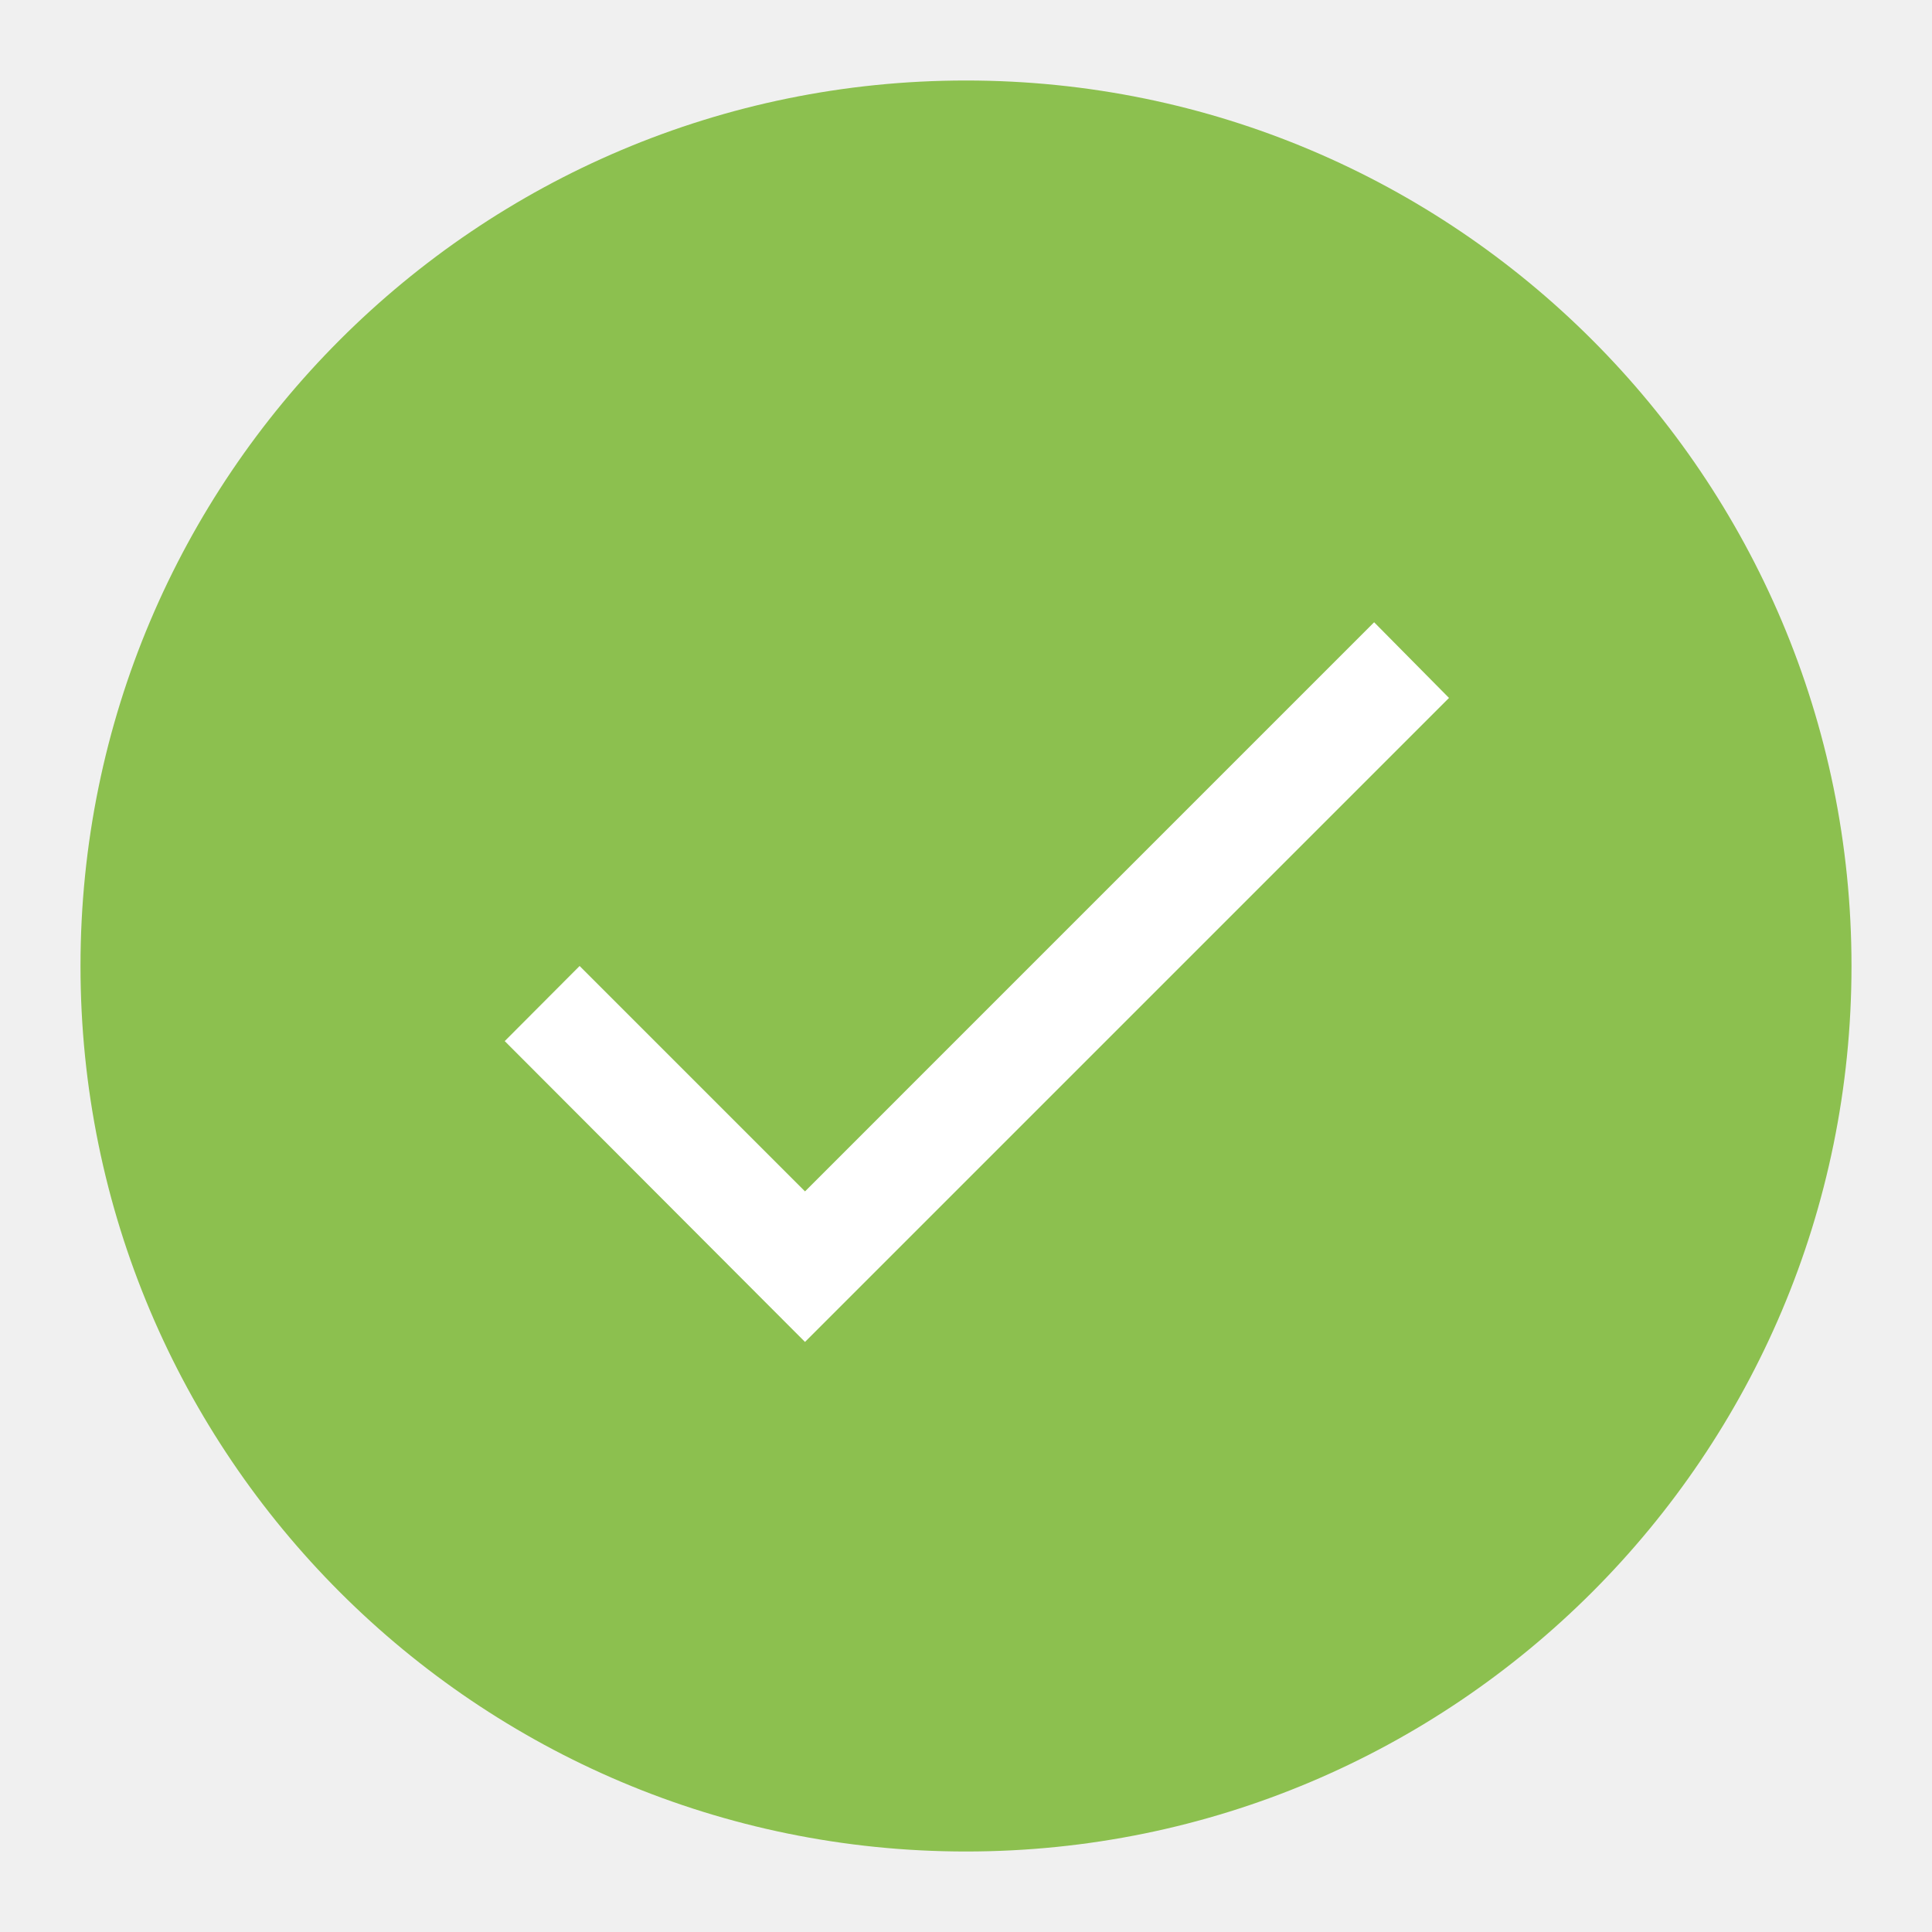
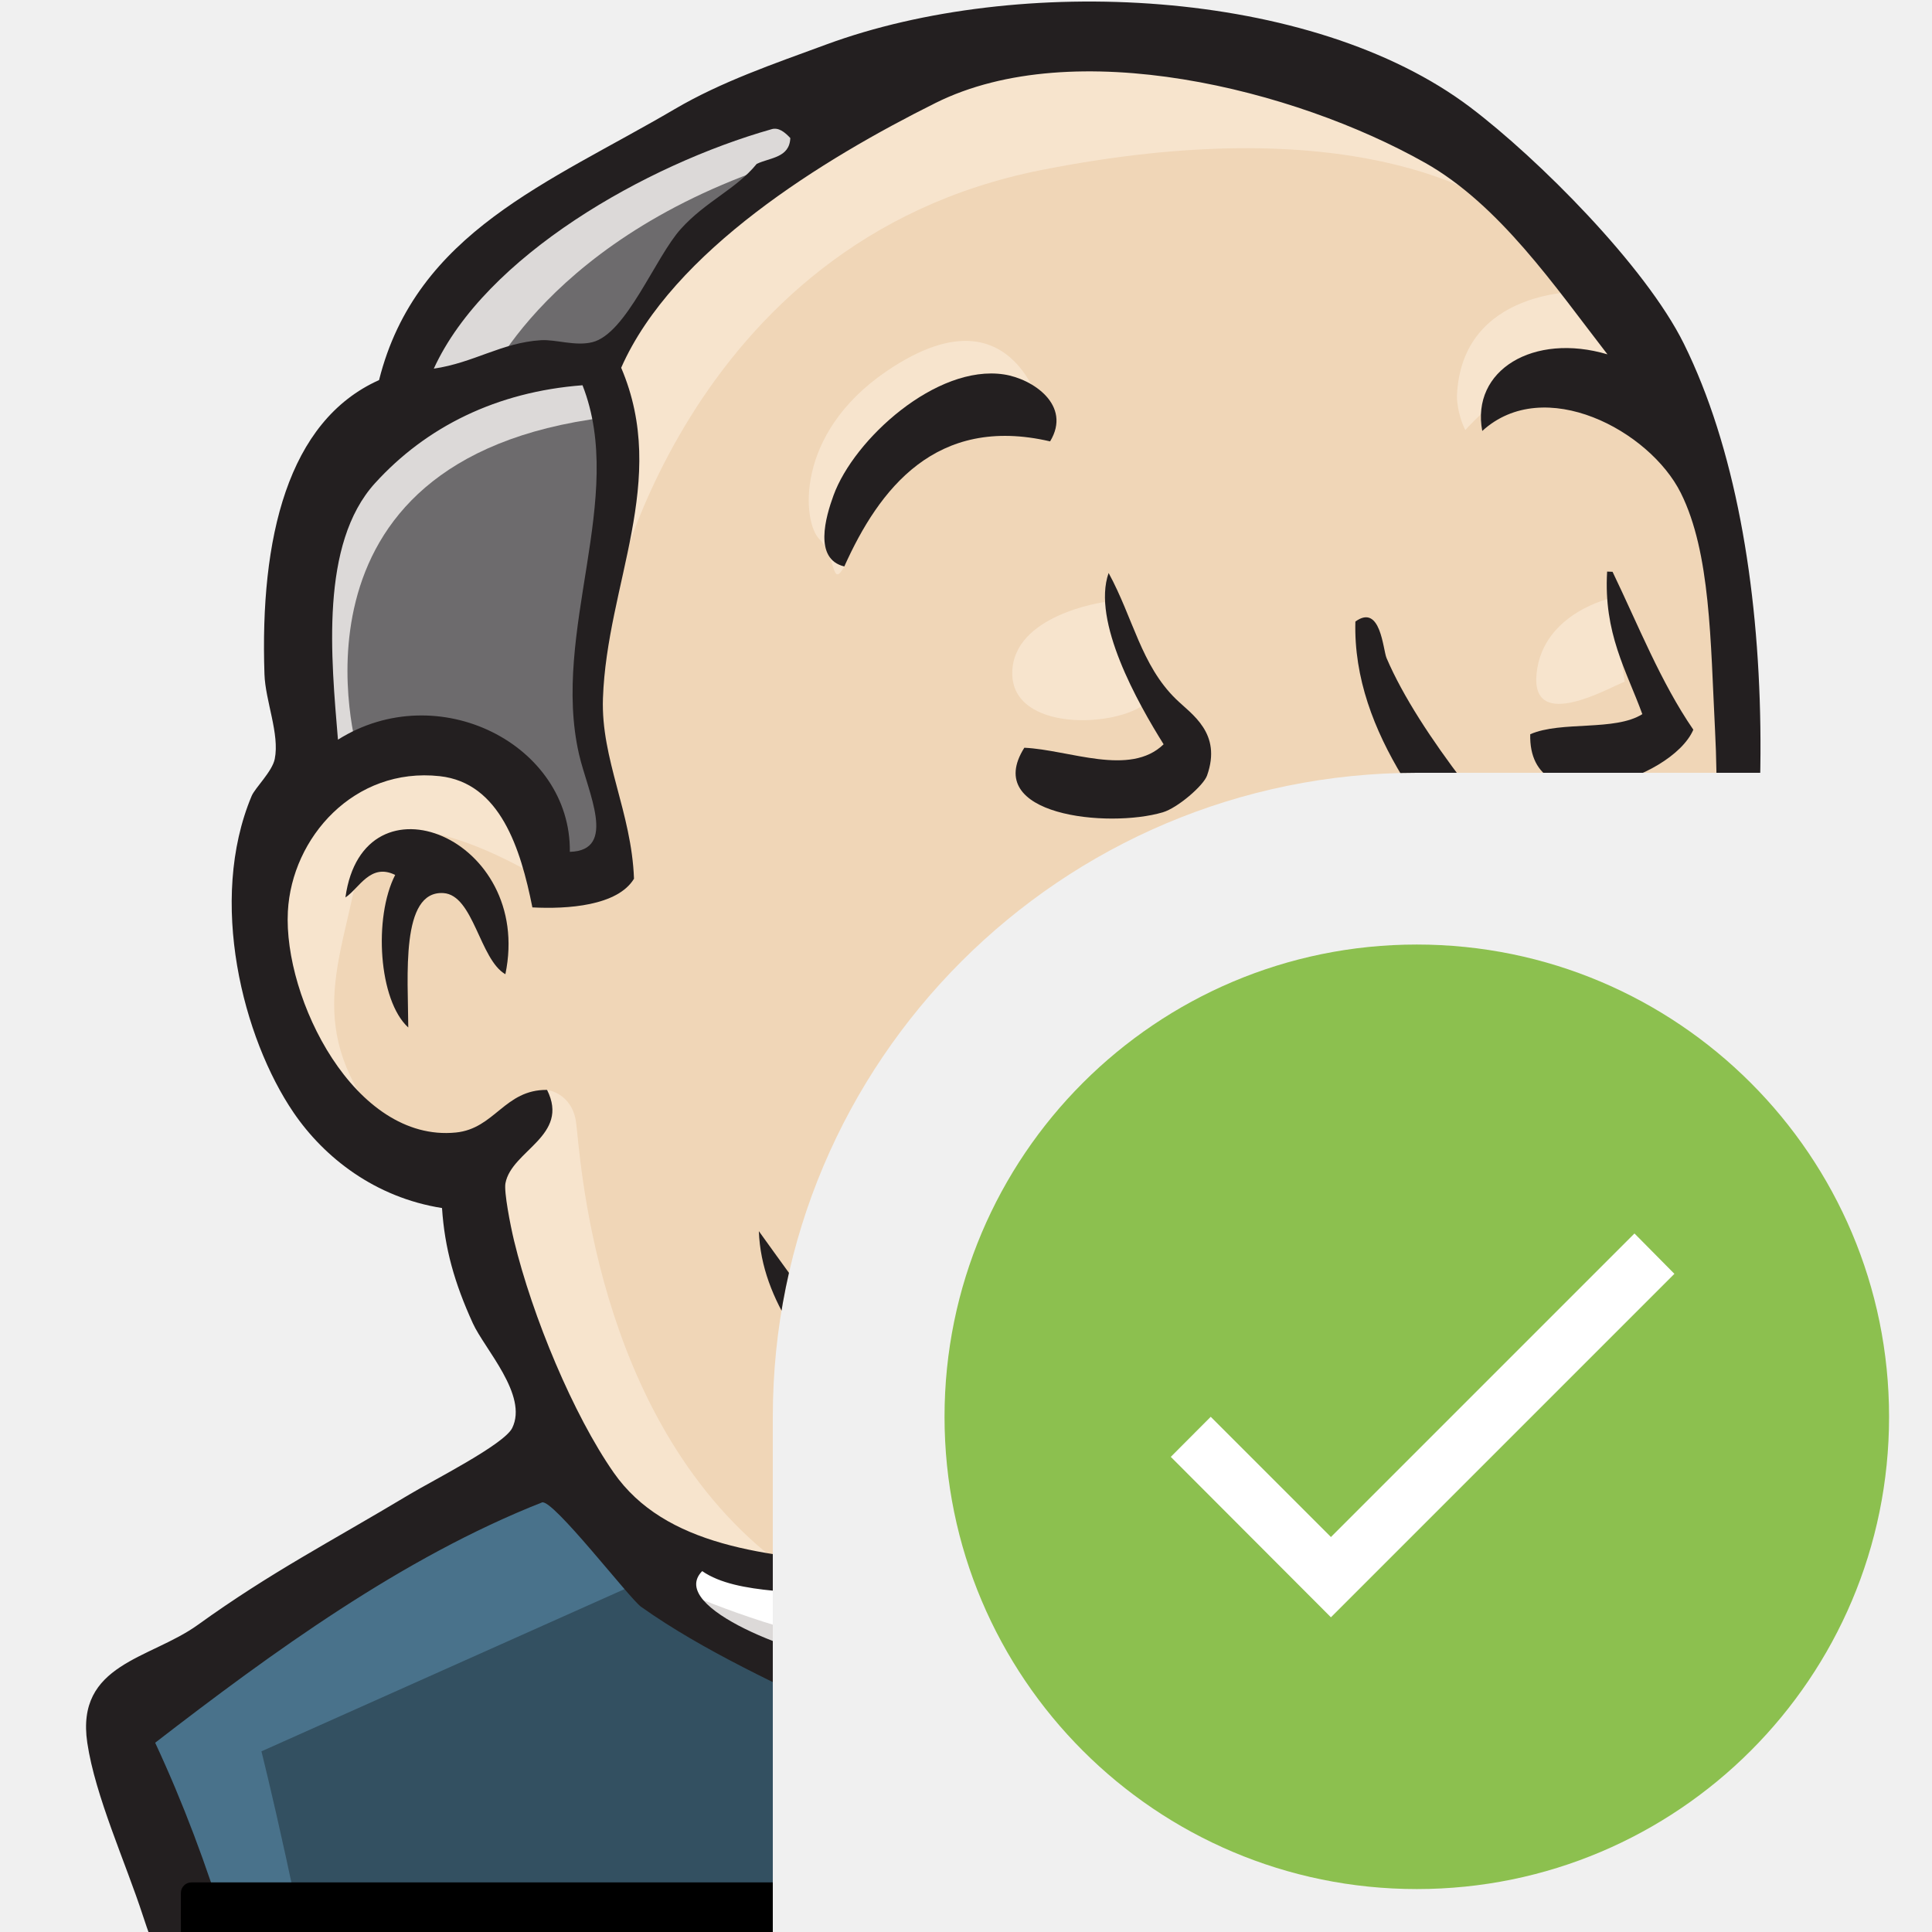
- <svg xmlns="http://www.w3.org/2000/svg" viewBox="0 0 24 24">
-   <g transform="translate(12 12)">
+ <svg xmlns="http://www.w3.org/2000/svg" version="1.1" width="180" height="180" xml:space="preserve">
+   <defs>
+     <clipPath id="cut-status">
+       <path d="M 0 0 V 180 H 72 V 132 A 60 60, 0, 0, 1, 132 72 H 180 V 0 Z" />
+     </clipPath>
+   </defs>
+   <g clip-path="url(#cut-status)">
+     <g transform="matrix(1.25,0,0,-1.25,0,180)" style="display:inline">
+       <path style="fill:#f0d6b7;fill-opacity:1;fill-rule:evenodd;stroke:none" d="m 107.965,30.661 -12.506,-1.876 -16.883,-1.876 -10.943,-0.312 -10.629,0.312 -8.129,2.501 -7.191,7.816 -5.628,15.945 -1.25,3.439 -7.503,2.501 -4.377,7.191 -3.126,10.317 3.44,9.067 8.128,2.814 6.565,-3.127 3.127,-6.878 3.752,0.626 1.25,1.563 -1.25,7.191 -0.313,9.067 1.876,12.505 -0.073,7.143 5.701,9.114 10.005,7.191 17.508,7.503 19.383,-2.814 16.883,-12.193 7.817,-12.505 5.002,-9.067 1.25,-22.51 -3.752,-19.384 -6.878,-17.195 -6.565,-9.067" />
+       <path style="fill:#335061;fill-opacity:1;fill-rule:evenodd;stroke:none" d="m 97.334,-23.425 -44.709,-1.876 0,-7.503 3.752,-26.262 -1.876,-2.189 -31.264,10.63 -2.189,3.752 -3.126,35.328 -7.19,21.26 -1.564,5.002 25.011,17.195 7.817,3.127 6.878,-8.441 5.94,-5.315 6.879,-2.188 3.126,-0.938 3.752,-16.257 2.814,-3.439 7.191,2.501 -5.003,-9.693 27.2,-12.818 -3.438,-1.876" />
+       <path style="fill:#6d6b6d;fill-opacity:1;fill-rule:evenodd;stroke:none" d="m 23.238,85.687 8.128,2.814 6.565,-3.127 3.127,-6.878 3.752,0.626 0.938,3.752 -1.876,7.19 1.876,17.196 -1.564,9.379 5.628,6.566 12.193,9.692 -3.439,4.69 -17.195,-8.441 -7.191,-5.628 -4.064,-8.754 -6.253,-8.441 -1.876,-10.005 1.251,-10.63" />
+       <path style="fill:#dcd9d8;fill-opacity:1;fill-rule:evenodd;stroke:none" d="m 36.055,115.075 c 0,0 4.69,11.567 23.448,17.195 18.759,5.628 0.938,4.065 0.938,4.065 l -20.321,-7.817 -7.817,-7.816 -3.438,-6.253 7.19,0.626" />
+       <path style="fill:#dcd9d8;fill-opacity:1;fill-rule:evenodd;stroke:none" d="m 26.676,87.875 c 0,0 -6.565,21.886 18.446,25.012 l -0.938,3.752 -17.195,-4.065 -5.003,-16.257 1.251,-10.63 3.438,2.188" />
+       <path style="fill:#f7e4cd;fill-opacity:1;fill-rule:evenodd;stroke:none" d="m 36.681,58.799 4.094,3.966 c 0,0 1.848,-0.215 2.16,-2.403 0.312,-2.189 1.25,-21.886 14.694,-32.516 1.226,-0.97 -10.004,1.564 -10.004,1.564 L 37.619,45.042" />
+       <path style="fill:#f7e4cd;fill-opacity:1;fill-rule:evenodd;stroke:none" d="m 94.209,64.739 c 0,0 0.729,9.477 3.281,8.748 2.552,-0.729 2.552,-3.281 2.552,-3.281 0,0 -6.198,-4.01 -5.833,-5.467" />
+       <path style="fill:#f7e4cd;fill-opacity:1;fill-rule:nonzero;stroke:none" d="m 120.157,99.442 c 0,0 -5.153,-1.088 -5.628,-5.628 -0.475,-4.541 5.628,-0.938 6.566,-0.626" />
+       <path style="fill:#f7e4cd;fill-opacity:1;fill-rule:nonzero;stroke:none" d="m 82.327,99.129 c 0,0 -6.879,-0.938 -6.879,-5.314 0,-4.377 7.817,-4.065 10.005,-2.189" />
+       <path style="fill:#f7e4cd;fill-opacity:1;fill-rule:evenodd;stroke:none" d="m 39.807,78.808 c 0,0 -11.881,7.191 -13.131,0.312 -1.25,-6.878 -4.065,-11.881 1.876,-19.071 l -4.064,1.25 -3.752,9.692 -1.25,9.379 7.19,7.504 8.129,-0.626 4.69,-3.752 0.313,-4.69" />
+       <path style="fill:#f7e4cd;fill-opacity:1;fill-rule:evenodd;stroke:none" d="m 45.435,98.504 c 0,0 5.315,27.512 32.203,32.827 22.136,4.375 33.765,-0.938 38.142,-5.94 0,0 -19.696,23.447 -38.455,16.257 -18.759,-7.191 -32.514,-20.322 -32.202,-28.762 0.532,-14.377 0.313,-14.382 0.313,-14.382" />
+       <path style="fill:#f7e4cd;fill-opacity:1;fill-rule:evenodd;stroke:none" d="m 117.969,122.266 c 0,0 -9.066,0.312 -9.379,-7.817 0,0 -9.4e-4,-1.25 0.625,-2.501 0,0 7.192,8.129 11.568,3.752" />
+       <path style="fill:#f7e4cd;fill-opacity:1;fill-rule:evenodd;stroke:none" d="m 78.268,111.102 c 0,0 -1.561,12.477 -12.199,5.223 -6.878,-4.69 -6.252,-11.255 -5.002,-12.505 1.25,-1.251 0.91,-3.77 1.862,-2.041 0.951,1.729 0.638,7.356 4.078,8.919 3.439,1.564 9.077,3.31 11.261,0.404" />
+       <path style="fill:#49728b;fill-opacity:1;fill-rule:evenodd;stroke:none" d="M 48.874,26.597 19.486,13.466 c 0,0 12.193,-48.46 5.94,-63.467 l -4.377,1.563 -0.313,18.446 L 12.608,5.024 9.169,14.716 39.807,35.35 48.874,26.597" />
+       <path style="fill:#49728b;fill-opacity:1;fill-rule:evenodd;stroke:none" d="m 51.896,-0.206 4.169,-5.087 0,-18.759 -5.003,0 c 0,0 -0.625,13.131 -0.625,14.695 0,1.563 0.625,7.191 0.625,7.191" />
+       <path style="fill:#49728b;fill-opacity:1;fill-rule:evenodd;stroke:none" d="m 52,-26.866 -14.069,-0.625 4.065,-2.814 10.004,-1.563" />
+       <path style="fill:#335061;fill-opacity:1;fill-rule:evenodd;stroke:none" d="m 100.148,-23.739 11.567,0.313 2.814,-28.764 -11.881,-1.563 -2.501,30.014" />
+       <path style="fill:#335061;fill-opacity:1;fill-rule:evenodd;stroke:none" d="m 103.274,-23.739 17.508,0.938 c 0,0 7.19,18.133 7.19,19.071 0,0.938 6.253,26.262 6.253,26.262 l -14.069,14.694 -2.814,2.501 -7.503,-7.503 0,-29.076 -6.566,-26.887" />
+       <path style="fill:#49728b;fill-opacity:1;fill-rule:evenodd;stroke:none" d="m 111.09,-21.55 -10.942,-2.188 1.563,-8.755 c 4.064,-1.876 10.943,3.127 10.943,3.127" />
+       <path style="fill:#49728b;fill-opacity:1;fill-rule:evenodd;stroke:none" d="m 111.403,33.162 21.885,-16.257 0.626,7.503 -16.57,15.319 -5.94,-6.565" />
+       <path style="fill:#ffffff;fill-opacity:1;fill-rule:evenodd;stroke:none" d="m 62.85,-85.332 -6.473,26.266 -3.219,19.38 -0.532,14.385 29.296,1.56 18.226,0.003 -1.657,-32.83 2.814,-25.324 -0.312,-4.69 -23.76,-1.876 -14.382,3.126" />
+       <path style="fill:#dcd9d8;fill-opacity:1;fill-rule:evenodd;stroke:none" d="m 96.083,-23.426 c 0,0 -1.563,-32.515 3.127,-55.65 0,0 -9.379,-5.941 -23.136,-7.503 l 26.262,0.938 3.126,1.876 -3.752,51.273 -0.938,10.944" />
+       <path style="fill:#ffffff;fill-opacity:1;fill-rule:evenodd;stroke:none" d="m 115.062,-49.691 12.193,3.439 23.135,1.25 3.439,10.629 -6.253,18.446 -7.19,0.938 -10.005,-3.126 -9.599,-4.687 -5.096,0.935 -3.971,-1.56" />
+       <path style="fill:#dcd9d8;fill-opacity:1;fill-rule:evenodd;stroke:none" d="m 114.841,-43.435 c 0,0 8.128,3.751 9.379,3.438 l -3.438,17.196 4.064,1.563 c 0,0 2.814,-16.257 2.814,-18.133 0,0 17.507,-0.938 19.071,-0.938 0,0 3.752,7.191 2.814,14.694 l 3.439,-10.005 0.312,-5.628 -5.002,-7.503 -5.628,-1.25 -9.379,0.313 -3.126,4.064 -10.943,-1.563 -3.439,-1.251" />
+       <path style="fill:#ffffff;fill-opacity:1;fill-rule:nonzero;stroke:none" d="M 102.556,-21.241 95.678,-3.733 88.487,6.585 c 0,0 1.563,4.377 3.752,4.377 2.189,0 7.191,0 7.191,0 L 106.307,8.46 105.683,-3.107 102.556,-21.241" />
+       <path style="fill:#dcd9d8;fill-opacity:1;fill-rule:evenodd;stroke:none" d="m 103.9,-15.297 c 0,0 -8.755,16.882 -8.755,19.383 0,0 1.563,3.752 3.752,2.814 2.189,-0.938 6.879,-3.438 6.879,-3.438 l 0,5.94 -10.63,2.189 -7.19,-0.938 12.193,-28.763 2.501,-0.313" />
+       <path style="fill:#ffffff;fill-opacity:1;fill-rule:nonzero;stroke:none" d="m 65.664,25.968 -8.661,0.942 -8.129,2.501 0,-2.814 3.972,-4.38 12.506,-5.628" />
+       <path style="fill:#dcd9d8;fill-opacity:1;fill-rule:evenodd;stroke:none" d="m 51.689,25.031 c 0,0 9.693,-4.065 12.819,-3.127 l 0.311,-3.748 -8.752,1.872 -5.315,3.752 0.938,1.251" />
+       <path style="fill:#d33833;fill-opacity:1;fill-rule:evenodd;stroke:none" d="m 115.028,9.897 c -5.305,0.156 -10.098,0.786 -14.294,1.97 0.285,1.72 -0.249,3.408 0.18,4.647 1.17,0.842 3.13,0.829 4.898,1.027 -1.529,0.751 -3.677,1.049 -5.441,0.614 -0.041,1.194 -0.577,1.934 -0.901,2.868 2.983,1.065 10.024,8.044 13.985,5.733 1.887,-1.099 2.689,-7.378 2.835,-10.431 0.122,-2.532 -0.23,-5.087 -1.262,-6.429" />
+       <path style="fill:none;stroke:#d33833;stroke-width:2;stroke-linecap:butt;stroke-linejoin:miter;stroke-miterlimit:4;stroke-opacity:1;stroke-dasharray:none" d="m 115.028,9.897 c -5.305,0.156 -10.098,0.786 -14.294,1.97 0.285,1.72 -0.249,3.408 0.18,4.647 1.17,0.842 3.13,0.829 4.898,1.027 -1.529,0.751 -3.677,1.049 -5.441,0.614 -0.041,1.194 -0.577,1.934 -0.901,2.868 2.983,1.065 10.024,8.044 13.985,5.733 1.887,-1.099 2.689,-7.378 2.835,-10.431 0.122,-2.532 -0.23,-5.087 -1.262,-6.429 z" />
+       <path style="fill:#d33833;fill-opacity:1;fill-rule:evenodd;stroke:none" d="m 89.66,18.569 c -0.014,-0.401 -0.031,-0.806 -0.047,-1.211 -1.656,-1.088 -4.33,-1.075 -6.148,-1.989 2.68,-0.117 4.789,-0.763 6.614,-1.672 -0.04,-1.011 -0.079,-2.021 -0.118,-3.032 C 86.925,8.586 84.152,5.491 80.577,3.542 78.887,2.62 72.955,0.248 71.157,0.667 70.14,0.904 70.048,2.166 69.641,3.356 68.775,5.905 66.78,9.961 66.606,13.797 c -0.222,4.845 -0.711,12.966 4.511,11.968 4.213,-0.804 9.112,-2.744 12.374,-4.526 1.993,-1.09 3.146,-2.437 6.17,-2.669" />
+       <path style="fill:none;stroke:#d33833;stroke-width:2;stroke-linecap:butt;stroke-linejoin:miter;stroke-miterlimit:4;stroke-opacity:1;stroke-dasharray:none" d="m 89.66,18.569 c -0.014,-0.401 -0.031,-0.806 -0.047,-1.211 -1.656,-1.088 -4.33,-1.075 -6.148,-1.989 2.68,-0.117 4.789,-0.763 6.614,-1.672 -0.04,-1.011 -0.079,-2.021 -0.118,-3.032 C 86.925,8.586 84.152,5.491 80.577,3.542 78.887,2.62 72.955,0.248 71.157,0.667 70.14,0.904 70.048,2.166 69.641,3.356 68.775,5.905 66.78,9.961 66.606,13.797 c -0.222,4.845 -0.711,12.966 4.511,11.968 4.213,-0.804 9.112,-2.744 12.374,-4.526 1.993,-1.09 3.146,-2.437 6.17,-2.669 z" />
+       <path style="fill:#d33833;fill-opacity:1;fill-rule:evenodd;stroke:none" d="m 92.675,12.788 c -0.463,2.639 -0.999,3.392 -0.792,5.695 7.039,4.693 8.361,-8.061 0.792,-5.695" />
+       <path style="fill:none;stroke:#d33833;stroke-width:2;stroke-linecap:butt;stroke-linejoin:miter;stroke-miterlimit:4;stroke-opacity:1;stroke-dasharray:none" d="m 92.675,12.788 c -0.463,2.639 -0.999,3.392 -0.792,5.695 7.039,4.693 8.361,-8.061 0.792,-5.695 z" />
+       <path style="fill:#ef3d3a;fill-opacity:1;fill-rule:evenodd;stroke:none" d="m 102.868,10.649 c 0,0 -2.189,3.127 -0.626,4.065 1.564,0.938 3.127,-9.38e-4 4.065,1.563 0.938,1.564 0,2.501 0.312,4.377 0.312,1.876 1.877,2.189 3.439,2.501 1.563,0.312 5.941,0.938 6.565,-0.626 l -1.876,5.628 -3.752,1.25 -11.881,-6.878 -0.626,-3.439 0,-6.878" />
+       <path style="fill:#ef3d3a;fill-opacity:1;fill-rule:evenodd;stroke:none" d="M 70.041,0.331 C 69.665,5.21 69.268,10.083 68.825,14.957 c -0.662,7.278 1.748,6.008 8.057,6.008 0.964,0 5.933,-1.149 6.289,-1.876 1.705,-3.483 -2.851,-2.709 1.964,-5.335 4.065,-2.216 11.246,1.346 9.603,6.273 -0.919,1.095 -4.789,0.341 -6.176,1.061 -2.442,1.266 -4.885,2.532 -7.327,3.799 C 78.128,26.5 70.946,28.85 67.632,26.597 59.238,20.888 68.162,6.623 71.157,0.667" />
+       <path style="fill:#231f20;fill-opacity:1;fill-rule:evenodd;stroke:none" d="m 78.268,111.102 c -8.521,1.985 -12.755,-3.566 -15.338,-9.323 -2.306,0.559 -1.389,3.695 -0.806,5.294 1.525,4.194 7.672,9.778 12.694,9.021 2.161,-0.325 5.086,-2.302 3.45,-4.992" />
+       <path style="fill:#231f20;fill-opacity:1;fill-rule:evenodd;stroke:none" d="m 119.786,101.398 c 0.134,-0.006 0.27,-0.01 0.404,-0.016 1.926,-4 3.592,-8.238 6.021,-11.769 -1.627,-3.79 -12.322,-7.144 -12.157,-0.339 2.313,1.011 6.306,0.206 8.356,1.498 -1.186,3.254 -2.896,6.023 -2.624,10.626" />
+       <path style="fill:#231f20;fill-opacity:1;fill-rule:evenodd;stroke:none" d="m 82.63,101.294 c 1.827,-3.349 2.422,-6.868 5.019,-9.4 1.17,-1.14 3.444,-2.529 2.317,-5.698 -0.264,-0.748 -2.189,-2.414 -3.301,-2.742 -4.06,-1.199 -13.521,-0.248 -10.317,4.814 3.358,-0.157 7.871,-2.181 10.381,0.257 -1.927,3.081 -5.364,9.177 -4.099,12.768" />
+       <path style="fill:#231f20;fill-opacity:1;fill-rule:evenodd;stroke:none" d="m 118.262,67.253 c -6.113,-3.927 -12.93,-8.197 -22.947,-7.207 -2.14,1.861 -2.956,6.002 -0.877,8.737 1.082,-1.861 0.402,-5.283 3.419,-5.798 5.684,-0.973 12.299,3.477 16.387,5.032 2.535,4.274 -0.219,5.846 -2.502,8.597 -4.676,5.636 -10.947,12.622 -10.72,21.059 1.89,1.37 2.053,-2.092 2.324,-2.722 2.441,-5.714 8.586,-13.021 13.07,-17.912 1.101,-1.204 2.914,-2.36 3.116,-3.156 0.582,-2.316 -1.513,-5.09 -1.27,-6.63" />
+       <path style="fill:#231f20;fill-opacity:1;fill-rule:evenodd;stroke:none" d="m 37.668,71.387 c -1.916,1.094 -2.372,5.911 -4.622,6.048 -3.215,0.195 -2.629,-6.249 -2.616,-10.018 -2.213,2.009 -2.602,8.195 -0.976,11.371 -1.853,0.91 -2.68,-1.004 -3.708,-1.678 1.321,9.595 14.036,4.45 11.922,-5.723" />
+       <path style="fill:#231f20;fill-opacity:1;fill-rule:evenodd;stroke:none" d="m 122.155,63.257 c -2.846,-5.417 -6.871,-11.382 -15.222,-11.555 -0.17,1.749 -0.3,4.411 0.009,5.464 6.384,0.613 10.325,3.862 15.212,6.091" />
+       <path style="fill:#231f20;fill-opacity:1;fill-rule:evenodd;stroke:none" d="m 82.149,59.745 c 5.326,-2.801 15.114,-3.102 22.353,-2.89 0.388,-1.586 0.379,-3.545 0.394,-5.479 -9.305,-0.464 -20.307,1.838 -22.747,8.369" />
+       <path style="fill:#231f20;fill-opacity:1;fill-rule:evenodd;stroke:none" d="m 81.136,54.523 c 3.683,-9.247 16.341,-8.182 27.016,-7.927 -0.47,-1.201 -1.488,-2.619 -2.755,-3.132 -3.421,-1.392 -12.855,-2.448 -17.604,0.074 -3.012,1.601 -4.947,5.219 -6.597,7.339 -0.797,1.024 -4.765,3.64 -0.06,3.646" />
+       <path style="fill:#81b0c4;fill-opacity:1;fill-rule:evenodd;stroke:none" d="m 117.818,3.516 c -4.322,-7.402 -8.457,-15.005 -13.585,-21.534 2.15,6.321 3.07,16.9 3.394,24.965 4.497,2.105 8.348,-0.474 10.191,-3.431" />
+       <path style="fill:#231f20;fill-opacity:1;fill-rule:evenodd;stroke:none" d="m 141.074,-23.089 c -4.839,-0.969 -8.239,-5.671 -12.959,-5.37 2.594,3.657 7.14,5.199 12.959,5.37" />
+       <path style="fill:#231f20;fill-opacity:1;fill-rule:evenodd;stroke:none" d="m 143.209,-30.661 c -3.944,-0.417 -8.576,-1.055 -12.577,-0.726 1.894,2.893 9.19,1.895 12.577,0.726" />
+       <path style="fill:#231f20;fill-opacity:1;fill-rule:evenodd;stroke:none" d="m 144.576,-37.19 c -4.433,-0.096 -9.942,-0.008 -14.155,0.346 2.492,2.677 11.28,0.993 14.155,-0.346" />
+       <path style="fill:#dcd9d8;fill-opacity:1;fill-rule:evenodd;stroke:none" d="m 109.478,-55.057 c 0.636,-5.567 2.843,-11.207 2.566,-17.304 -2.451,-0.827 -3.859,-1.549 -7.142,-1.545 -0.232,5.181 -0.925,13.102 -0.718,18.041 1.615,-0.107 3.997,1.154 5.294,0.808" />
+       <path style="fill:#f0d6b7;fill-opacity:1;fill-rule:evenodd;stroke:none" d="m 102.331,26.985 c -2.226,-1.453 -4.121,-3.267 -6.259,-4.818 -4.74,-0.234 -7.327,0.328 -10.81,3.05 0.057,0.219 0.407,0.121 0.42,0.389 5.074,-2.261 11.524,0.921 16.648,1.379" />
+       <path style="fill:#81b0c4;fill-opacity:1;fill-rule:evenodd;stroke:none" d="m 75.694,-7.603 c 1.394,6.041 6.857,9.17 11.817,12.497 5.12,-6.498 8.234,-14.855 11.663,-22.919 -8.102,2.442 -16.38,6.405 -23.481,10.422" />
+       <path style="fill:#231f20;fill-opacity:1;fill-rule:evenodd;stroke:none" d="m 104.184,-55.865 c -0.207,-4.939 0.486,-12.86 0.718,-18.041 3.284,-0.004 4.692,0.718 7.142,1.545 0.277,6.097 -1.93,11.737 -2.566,17.304 -1.297,0.346 -3.679,-0.914 -5.294,-0.808 z m -51.13,28.09 c 2.165,-19.906 5.301,-36.639 11.054,-54.266 12.766,-3.876 28.157,-4.214 39.441,-0.716 -2.072,9.949 -1.167,22.061 -2.378,32.677 -0.913,7.98 -0.447,16.009 -1.699,24.15 -13.673,2.845 -33,0.665 -46.418,-1.845 z m 49.651,1.72 c -0.115,-8.549 0.383,-16.982 1.035,-25.542 3.283,0.493 5.51,0.822 8.56,1.49 -0.99,8.241 -0.869,17.513 -2.886,24.803 -2.332,-0.022 -4.385,0.027 -6.71,-0.751 z m 16.653,1.378 c -1.558,0.357 -3.372,0.014 -4.86,-0.015 0.7,-6.969 2.397,-14.659 2.995,-21.974 2.342,-0.073 3.593,1.032 5.52,1.403 0.103,6.421 -0.561,15.268 -3.654,20.586 z m 25.215,-23.038 c 4.882,1.186 7.952,7.165 6.586,13.305 -0.916,4.127 -2.548,11.898 -4.295,14.538 -1.291,1.953 -4.79,4.509 -7.584,2.72 -4.545,-2.91 -12.552,-3.755 -15.867,-7.278 1.662,-5.534 2.178,-13.135 2.863,-20.146 5.678,-0.354 12.665,1.563 17.387,-0.471 -3.297,-1.068 -7.575,-1.076 -10.423,-2.633 2.328,-1.124 7.778,-0.897 11.332,-0.034 z M 99.174,-18.026 C 95.745,-9.961 92.631,-1.605 87.511,4.893 82.551,1.567 77.088,-1.562 75.694,-7.603 82.794,-11.621 91.073,-15.583 99.174,-18.026 z m 8.453,24.972 c -0.325,-8.065 -1.245,-18.644 -3.394,-24.965 5.128,6.529 9.263,14.132 13.585,21.534 -1.842,2.957 -5.693,5.535 -10.191,3.431 z M 98.045,10.351 C 96.103,10.56 94.454,8.118 91.928,9.174 91.349,8.535 90.823,7.841 90.233,7.217 c 5.579,-6.723 8.114,-16.262 12.423,-24.163 2.312,7.59 2.046,15.904 2.555,24.188 -3.177,-0.202 -4.939,2.873 -7.166,3.109 z m -6.161,8.132 c -0.207,-2.303 0.328,-3.056 0.792,-5.695 7.569,-2.366 6.248,10.388 -0.792,5.695 z M 83.49,21.239 C 80.229,23.021 75.329,24.961 71.117,25.765 65.895,26.764 66.384,18.643 66.606,13.797 66.78,9.961 68.775,5.905 69.641,3.356 70.048,2.166 70.14,0.904 71.157,0.667 72.955,0.248 78.887,2.62 80.577,3.542 c 3.575,1.949 6.348,5.044 9.384,7.123 0.039,1.011 0.078,2.021 0.118,3.032 -1.825,0.91 -3.935,1.555 -6.614,1.672 1.818,0.914 4.492,0.901 6.148,1.989 0.016,0.405 0.033,0.809 0.047,1.211 -3.024,0.233 -4.177,1.579 -6.17,2.669 z m -31.152,5.659 c -2.707,-2.748 7.592,-6.494 10.871,-6.696 -0.018,1.739 0.991,3.378 0.788,4.626 -3.895,0.684 -9.013,0.233 -11.659,2.07 z m 33.345,-1.291 c -0.013,-0.268 -0.363,-0.171 -0.42,-0.389 3.483,-2.722 6.069,-3.285 10.81,-3.05 2.138,1.551 4.033,3.365 6.259,4.818 -5.124,-0.458 -11.574,-3.64 -16.648,-1.379 z m 30.606,-9.281 c -0.146,3.053 -0.948,9.331 -2.835,10.431 -3.961,2.312 -11.002,-4.668 -13.985,-5.733 0.325,-0.934 0.86,-1.674 0.901,-2.868 1.764,0.434 3.912,0.137 5.441,-0.614 -1.768,-0.198 -3.728,-0.185 -4.898,-1.027 -0.429,-1.239 0.105,-2.927 -0.18,-4.647 4.196,-1.184 8.989,-1.814 14.294,-1.97 1.032,1.341 1.383,3.896 1.262,6.429 z M 47.781,24.239 C 46.931,24.845 41.181,32.327 40.393,32.016 29.988,27.913 20.259,20.818 11.565,14.107 c 8.289,-17.787 11.635,-39.579 12.227,-60.582 9.496,-4.441 17.836,-10.844 30.722,-11.512 -1.491,10.55 -2.852,19.962 -3.699,29.895 -3.238,1.365 -7.883,-0.062 -10.913,0.423 -0.026,3.651 4.627,1.599 5.015,4.054 0.292,1.857 -2.56,1.998 -1.631,4.922 2.369,-0.861 3.613,-2.763 6.139,-3.477 2.308,5.05 -0.032,13.985 0.3,18.205 0.063,0.792 0.396,4.39 2.171,3.759 1.571,-0.559 -0.09,-9.569 0.082,-13.563 0.157,-3.68 -0.444,-7.241 1.046,-9.552 12.451,1.695 25.104,2.79 38.576,3.16 -2.964,1.272 -6.485,2.475 -10.345,4.651 -2.093,1.18 -8.689,3.634 -9.293,5.622 -0.964,3.167 2.528,4.854 3.125,7.57 -6.285,-3.428 -7.511,3.286 -8.998,8.042 -1.347,4.308 -2.114,7.526 -2.445,10.011 -5.414,2.581 -11.203,5.195 -15.863,8.505 z m 63.009,6.872 c 8.669,4.204 10.232,-15.711 6.834,-22.127 0.525,-1.913 2.332,-2.646 3.069,-4.366 -4.838,-8.666 -10.211,-16.756 -15.148,-25.32 3.672,2.286 8.917,0.409 13.238,2.12 1.579,0.625 2.723,4.24 3.919,7.133 3.289,7.958 6.743,17.991 8.279,25.586 0.347,1.73 1.292,5.501 1.08,7.041 -0.378,2.758 -4.119,4.802 -6.022,6.507 -3.506,3.15 -5.714,5.921 -9.371,8.866 -1.483,-2.189 -4.665,-3.66 -5.878,-5.44 z M 27.955,107.991 c -4.131,-4.545 -3.266,-13.062 -2.766,-19.121 7.467,4.697 17.377,-0.371 17.284,-8.361 3.565,0.095 1.332,4.452 0.687,7.26 -2.107,9.169 3.55,19.131 0.257,27.516 -6.395,-0.485 -11.649,-3.097 -15.461,-7.294 z m 29.558,26.38 c -9.352,-2.651 -21.337,-9.446 -25.18,-17.847 2.976,0.432 5.041,1.933 7.977,2.119 1.109,0.072 2.563,-0.465 3.838,-0.148 2.541,0.63 4.685,6.327 6.602,8.447 1.869,2.07 4.114,2.954 5.651,4.842 0.987,0.476 2.447,0.444 2.504,1.927 -0.428,0.458 -0.879,0.807 -1.392,0.661 z m 48.681,-2.493 c -9.707,5.477 -26.136,9.596 -36.462,4.449 -8.331,-4.154 -19.593,-11.027 -23.433,-19.737 3.587,-8.405 -1.062,-16.106 -1.359,-24.639 -0.158,-4.541 2.138,-8.504 2.314,-13.447 -1.227,-2.025 -4.977,-2.274 -7.573,-2.136 -0.874,4.373 -2.403,9.287 -6.906,9.781 -6.371,0.697 -11.03,-4.576 -11.319,-10.086 -0.343,-6.48 4.977,-17.22 12.517,-16.475 2.913,0.288 3.628,3.208 6.802,3.178 1.72,-3.432 -2.653,-4.51 -3.103,-6.964 -0.117,-0.634 0.363,-3.112 0.642,-4.274 1.37,-5.659 4.423,-12.982 7.428,-17.29 3.814,-5.464 11.307,-6.288 19.369,-6.823 1.44,3.102 6.744,2.847 10.2,2.035 -4.142,1.64 -7.993,5.617 -11.184,9.137 -3.666,4.039 -7.379,8.371 -7.566,13.65 6.927,-9.61 12.65,-18.003 25.246,-22.23 9.531,-3.196 20.662,1.465 27.986,6.608 3.039,2.138 4.853,5.529 7.013,8.634 8.082,11.626 11.854,28.219 11.024,44.303 -0.341,6.633 -0.326,13.244 -2.552,17.706 -2.326,4.666 -10.193,8.841 -14.799,4.62 -0.854,4.538 3.83,7.344 9.331,5.711 -3.922,5.062 -8.039,11.144 -13.614,14.29 z m 18.084,-149.662 c 7.585,3.771 21.757,10.149 26.512,-0.014 1.755,-3.746 3.814,-10.079 4.722,-13.946 1.284,-5.456 -1.392,-16.923 -7,-18.754 -4.953,-1.617 -10.733,-1.518 -16.699,-0.32 -0.703,0.584 -1.485,1.603 -2.032,2.665 -4.26,0.165 -8.249,-0.229 -11.614,-1.98 0.319,-3.15 -1.812,-3.656 -3.81,-4.305 -1.481,-5.872 2.963,-13.541 1.899,-18.896 -0.759,-3.815 -5.452,-4.405 -8.902,-5.118 -0.113,-2.12 0.151,-3.889 0.386,-5.683 -0.789,-2.906 -4.327,-4.561 -7.679,-4.966 -11.029,-1.326 -27.775,-1.922 -38.384,1.893 -2.96,7.261 -5.292,16.093 -7.758,24.384 -10.346,-1.105 -18.715,4.464 -26.603,8.113 -2.731,1.266 -6.51,1.964 -7.53,4.138 -0.989,2.105 -0.584,6.139 -0.83,9.95 -0.625,9.733 -1.16,19.121 -3.73,29.086 C 14.075,-7.065 12.063,-3.119 10.66,1.19 9.363,5.183 7.097,10.119 6.506,14.101 c -0.876,5.902 4.682,6.231 8.235,8.788 5.494,3.955 9.806,6.142 15.756,9.712 1.762,1.057 7.077,3.733 7.681,4.965 1.202,2.443 -2.063,5.888 -2.935,7.804 -1.381,3.029 -2.1,5.601 -2.298,8.59 -4.991,0.789 -8.775,3.759 -11.06,7.109 -3.781,5.543 -6.402,15.798 -3.131,23.599 0.257,0.614 1.536,1.822 1.725,2.766 0.372,1.858 -0.701,4.329 -0.767,6.305 -0.344,10.139 1.715,18.875 8.541,21.932 2.771,11.038 12.688,14.709 22.032,20.195 3.493,2.05 7.343,3.361 11.319,4.824 14.264,5.25 36.15,4.261 47.988,-4.692 5.02,-3.797 13.044,-11.813 15.914,-17.617 7.58,-15.323 7.042,-40.931 1.74,-59.571 -0.713,-2.502 -1.746,-6.181 -3.19,-9.187 -1.006,-2.099 -4.134,-6.299 -3.755,-8.152 0.391,-1.916 7.132,-7.034 8.577,-8.428 2.603,-2.511 7.548,-5.843 7.948,-9.012 0.431,-3.372 -1.486,-7.985 -2.456,-11.238 -3.245,-10.858 -6.412,-20.895 -10.091,-30.576" />
+       <path style="fill:#f7e4cd;fill-opacity:1;fill-rule:evenodd;stroke:none" d="m 73.674,57.38 c 0.411,0.548 2.674,1.38 5.839,-0.144 0,0 -3.752,-0.626 -3.44,-6.881 l -1.563,0.313 c 0,0 -1.616,5.672 -0.836,6.712" />
+       <path style="fill:#1d1919;fill-opacity:1;fill-rule:evenodd;stroke:none" d="m 101.086,3.617 c 0,-0.949 -0.77,-1.719 -1.72,-1.719 -0.949,0 -1.719,0.77 -1.719,1.719 0,0.949 0.77,1.72 1.719,1.72 0.95,0 1.72,-0.771 1.72,-1.72" />
+       <path style="fill:#1d1919;fill-opacity:1;fill-rule:evenodd;stroke:none" d="m 102.805,-4.355 c 0,-0.949 -0.77,-1.719 -1.72,-1.719 -0.949,0 -1.719,0.77 -1.719,1.719 0,0.949 0.77,1.72 1.719,1.72 0.95,0 1.72,-0.771 1.72,-1.72" />
+       <rect style="fill:#000000;fill-opacity:1;stroke:none" width="70.412" height="4.12" x="16.854" y="177.378" transform="matrix(0.8,0,0,-0.8,0,144)" rx="0.983" ry="0.983" />
+       <rect style="fill:#000000;fill-opacity:1;stroke:none;display:inline" width="50.037" height="3.296" x="78.502" y="-2.097" rx="0.786" ry="0.786" transform="scale(1,-1)" />
+       <rect style="fill:#000000;fill-opacity:1;stroke:none;display:inline" width="54.831" height="3.296" x="13.483" y="-3.697" rx="0.786" ry="0.786" transform="scale(1,-1)" />
+       <rect style="fill:#000000;fill-opacity:1;stroke:none;display:inline" width="45.243" height="3.296" x="83.296" y="-3.697" rx="0.786" ry="0.786" transform="scale(1,-1)" />
+     </g>
+   </g>
+   <g transform="translate(132, 132) scale(4)">
    <circle fill="#8cc04f" r="11" />
    <polygon fill="#fff" points="-2.00 2.80 -4.80 0.00 -5.73 0.933 -2.00 4.67 6.00 -3.33 5.07 -4.27" />
  </g>
</svg>
